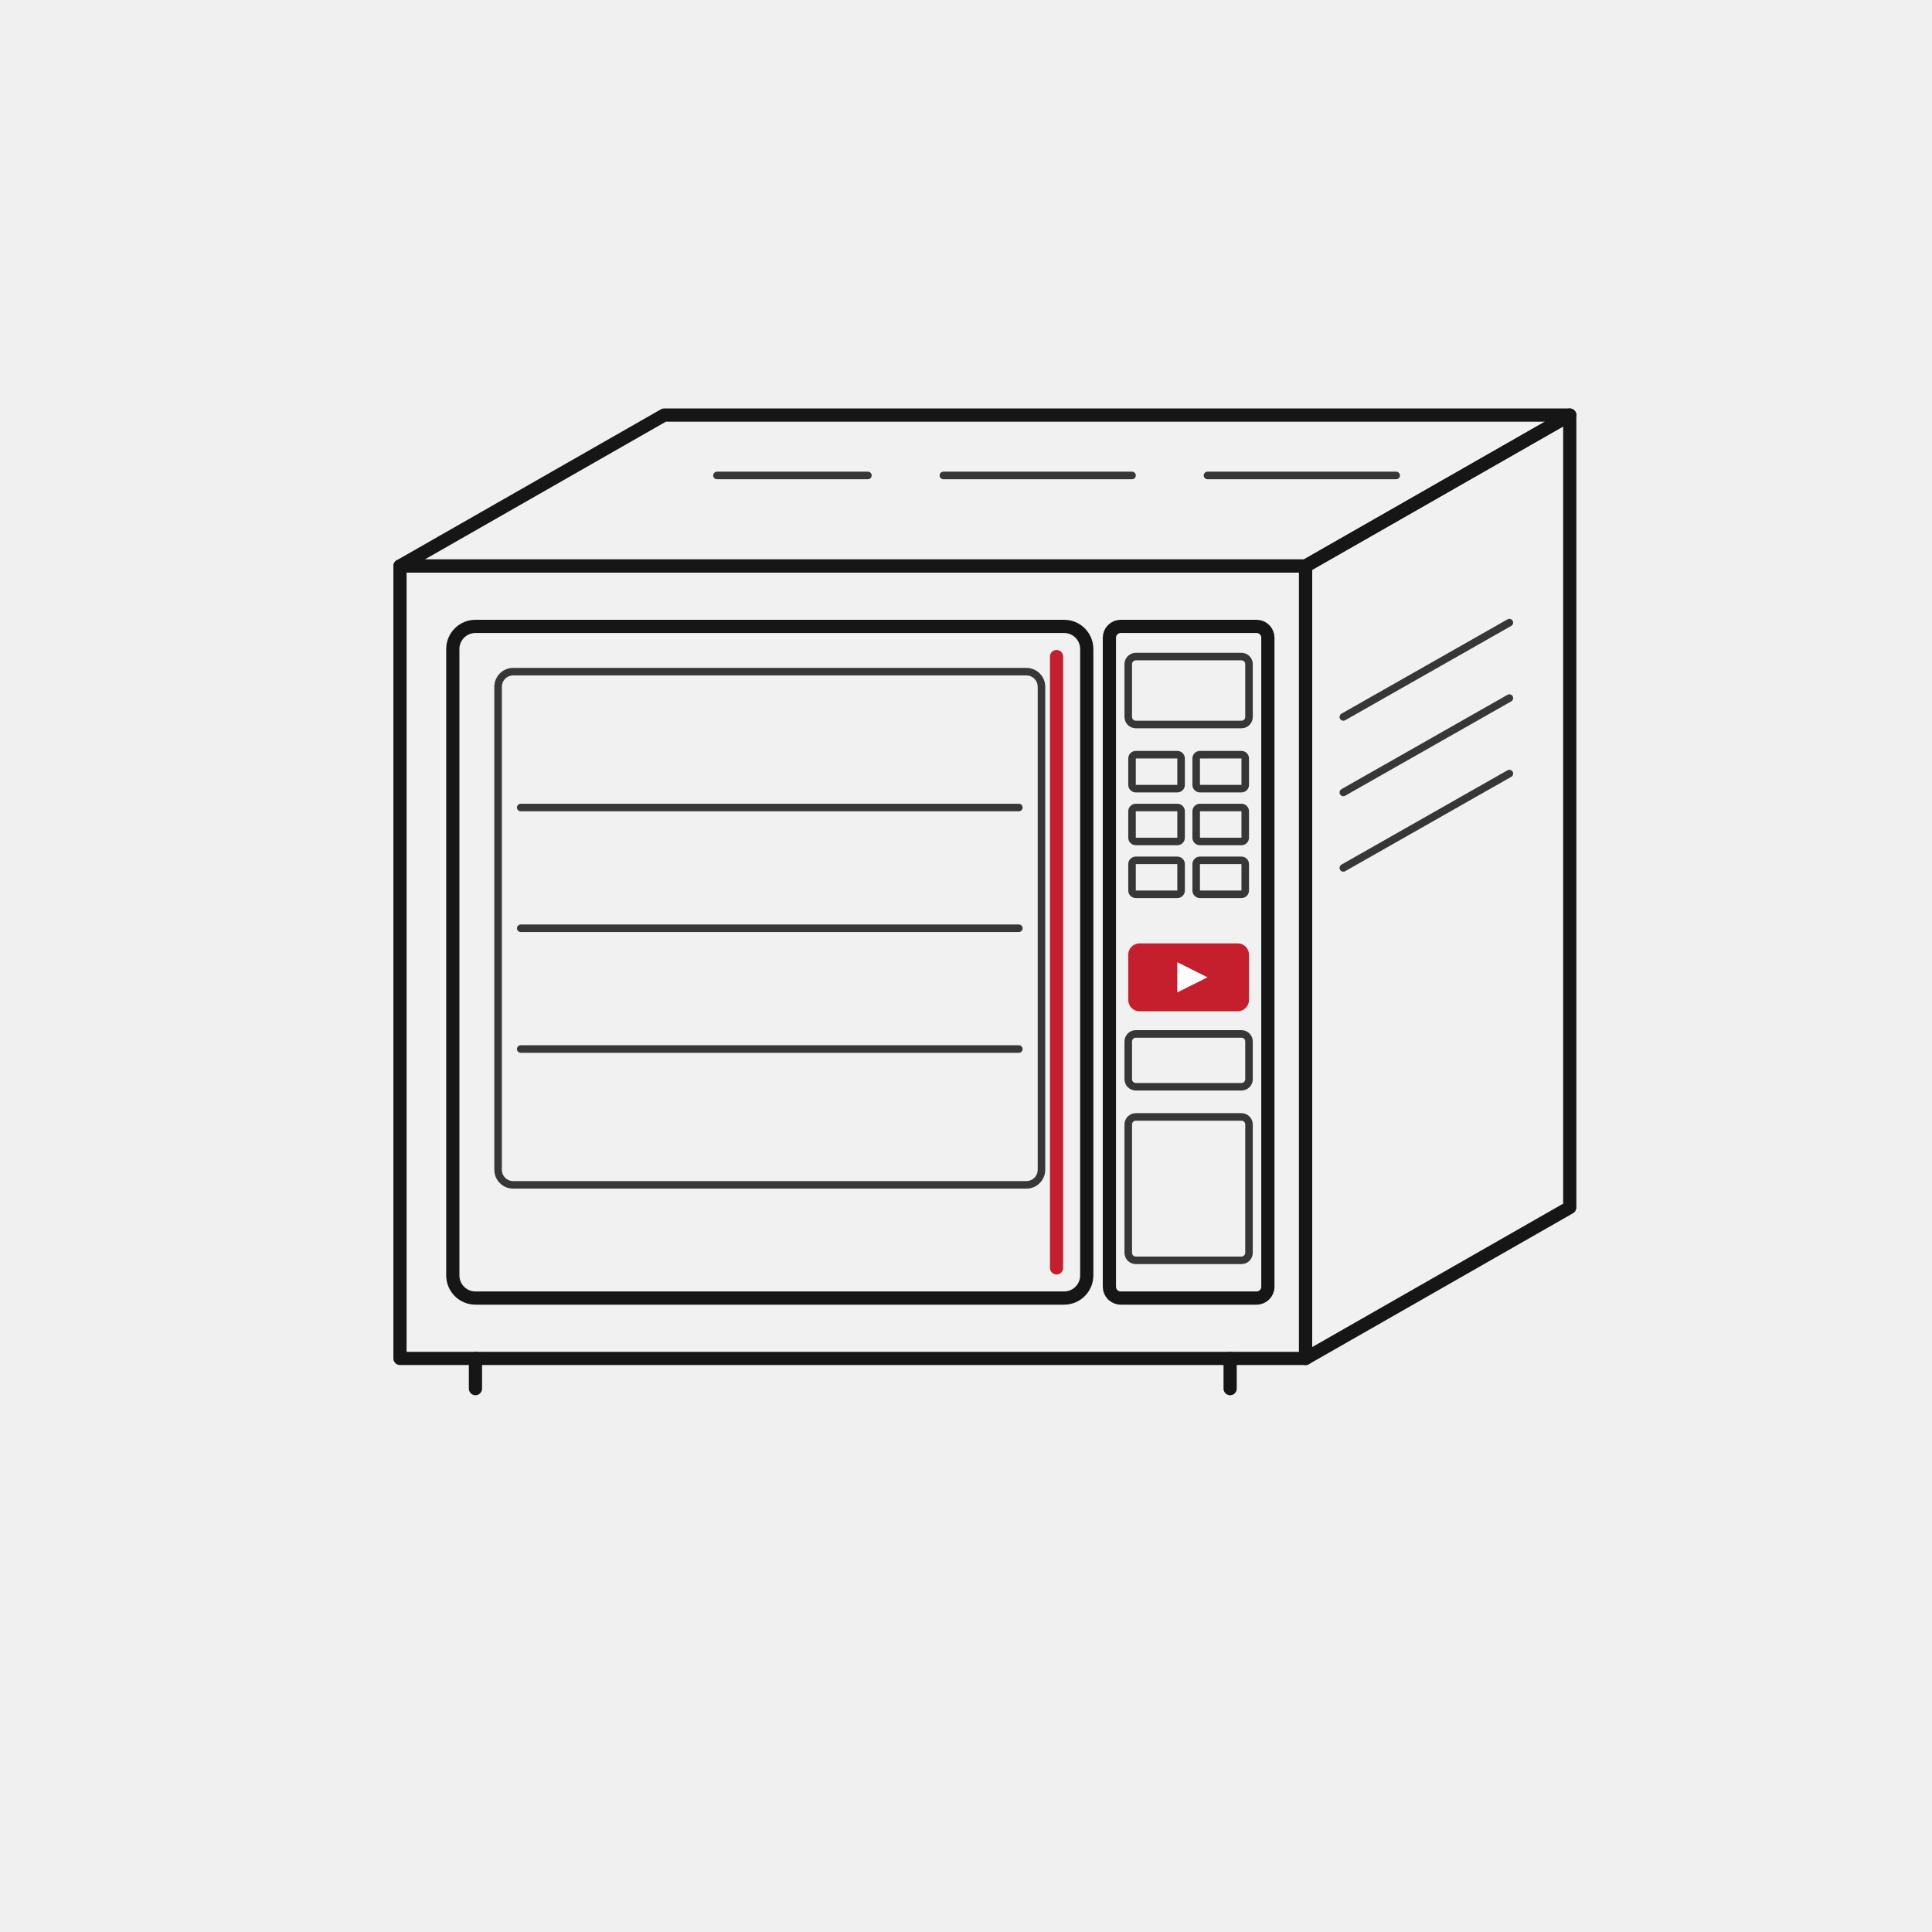
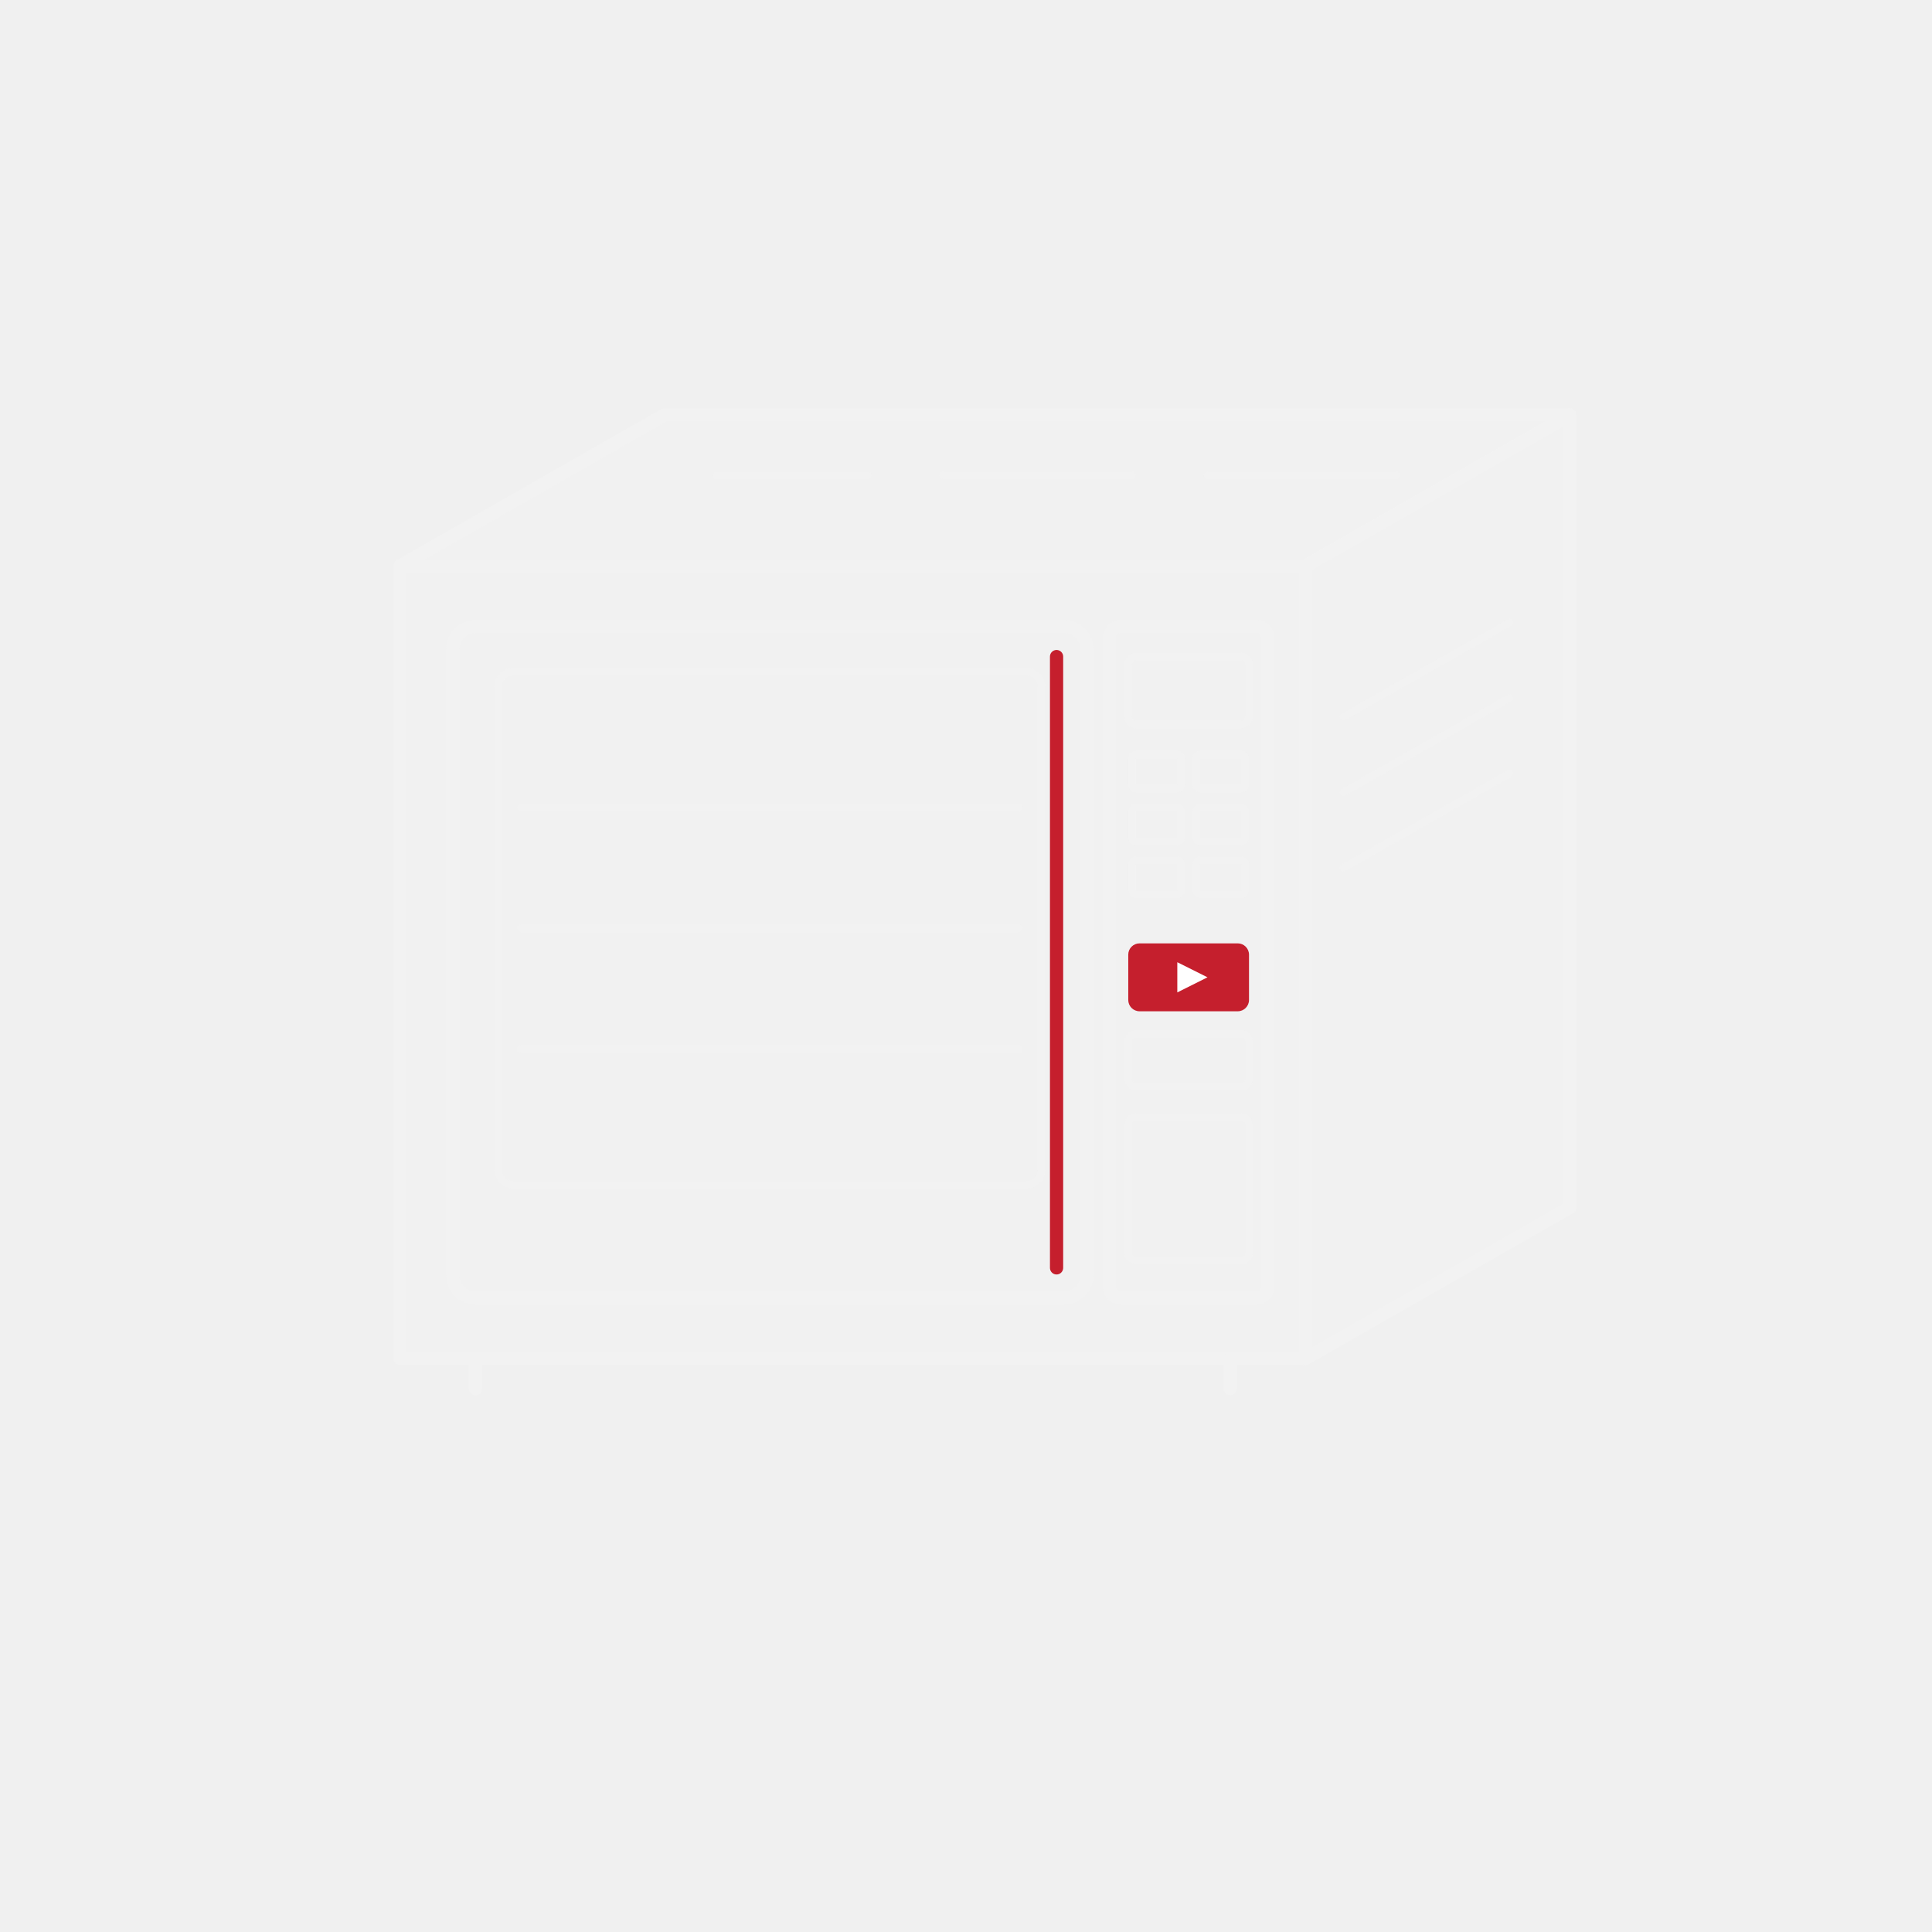
- <svg xmlns="http://www.w3.org/2000/svg" viewBox="0 0 512 512" fill="none" role="img" aria-label="Microwave oven isometric">
-   <style>
- .ln{fill:none;stroke:#161616;stroke-width:3.5;stroke-linejoin:round;stroke-linecap:round}
- .thin{fill:none;stroke:#161616;stroke-width:2;stroke-linejoin:round;stroke-linecap:round;opacity:.85}
- .face{fill:#fff;fill-opacity:.05;stroke:#161616;stroke-width:3.5;stroke-linejoin:round;stroke-linecap:round}
- .red{fill:none;stroke:#c51f2d;stroke-width:3.5;stroke-linejoin:round;stroke-linecap:round}
- .red-thin{fill:none;stroke:#c51f2d;stroke-width:2;stroke-linejoin:round;stroke-linecap:round}
- .red-fill{fill:#c51f2d;stroke:none}
- @media (prefers-color-scheme:dark){
- .ln,.thin{stroke:#F2F2F2}
- .face{stroke:#F2F2F2}
- }
- </style>
-   <path class="face" d="M106 150 L346 150 L346 360 L106 360 Z" />
-   <path class="face" d="M346 150 L416 110 L416 320 L346 360 Z" />
-   <path class="face" d="M106 150 L176 110 L416 110 L346 150 Z" />
-   <rect class="ln" x="120" y="166" width="168" height="178" rx="6" />
-   <rect class="thin" x="132" y="178" width="144" height="136" rx="4" />
-   <path class="thin" d="M138 214 H270 M138 246 H270 M138 278 H270" />
-   <path class="red" d="M280 174 V336" />
-   <rect class="ln" x="294" y="166" width="42" height="178" rx="3" />
-   <rect class="thin" x="299" y="174" width="32" height="18" rx="2" />
-   <rect class="thin" x="300" y="200" width="13" height="9" rx="1" />
-   <rect class="thin" x="317" y="200" width="13" height="9" rx="1" />
-   <rect class="thin" x="300" y="214" width="13" height="9" rx="1" />
-   <rect class="thin" x="317" y="214" width="13" height="9" rx="1" />
-   <rect class="thin" x="300" y="228" width="13" height="9" rx="1" />
-   <rect class="thin" x="317" y="228" width="13" height="9" rx="1" />
-   <rect class="red-fill" x="299" y="250" width="32" height="18" rx="3" />
+ <svg xmlns="http://www.w3.org/2000/svg" viewBox="0 0 512 512" fill="none">
+   <path d="M106 150 L346 150 L346 360 L106 360 Z" fill="#FFFFFF" fill-opacity="0.05" stroke="#F2F2F2" stroke-width="3.5" stroke-linecap="round" stroke-linejoin="round" />
+   <path d="M346 150 L416 110 L416 320 L346 360 Z" fill="#FFFFFF" fill-opacity="0.05" stroke="#F2F2F2" stroke-width="3.5" stroke-linecap="round" stroke-linejoin="round" />
+   <path d="M106 150 L176 110 L416 110 L346 150 Z" fill="#FFFFFF" fill-opacity="0.05" stroke="#F2F2F2" stroke-width="3.5" stroke-linecap="round" stroke-linejoin="round" />
+   <rect x="120" y="166" width="168" height="178" rx="6" fill="none" stroke="#F2F2F2" stroke-width="3.5" stroke-linecap="round" stroke-linejoin="round" />
+   <rect x="132" y="178" width="144" height="136" rx="4" fill="none" stroke="#F2F2F2" stroke-width="2" stroke-linecap="round" stroke-linejoin="round" opacity="0.85" />
+   <path d="M138 214 H270 M138 246 H270 M138 278 H270" fill="none" stroke="#F2F2F2" stroke-width="2" stroke-linecap="round" stroke-linejoin="round" opacity="0.85" />
+   <path d="M280 174 V336" fill="none" stroke="#C51F2D" stroke-width="3.5" stroke-linecap="round" stroke-linejoin="round" />
+   <rect x="294" y="166" width="42" height="178" rx="3" fill="none" stroke="#F2F2F2" stroke-width="3.5" stroke-linecap="round" stroke-linejoin="round" />
+   <rect x="299" y="174" width="32" height="18" rx="2" fill="none" stroke="#F2F2F2" stroke-width="2" stroke-linecap="round" stroke-linejoin="round" opacity="0.85" />
+   <rect x="300" y="200" width="13" height="9" rx="1" fill="none" stroke="#F2F2F2" stroke-width="2" stroke-linecap="round" stroke-linejoin="round" opacity="0.85" />
+   <rect x="317" y="200" width="13" height="9" rx="1" fill="none" stroke="#F2F2F2" stroke-width="2" stroke-linecap="round" stroke-linejoin="round" opacity="0.85" />
+   <rect x="300" y="214" width="13" height="9" rx="1" fill="none" stroke="#F2F2F2" stroke-width="2" stroke-linecap="round" stroke-linejoin="round" opacity="0.85" />
+   <rect x="317" y="214" width="13" height="9" rx="1" fill="none" stroke="#F2F2F2" stroke-width="2" stroke-linecap="round" stroke-linejoin="round" opacity="0.85" />
+   <rect x="300" y="228" width="13" height="9" rx="1" fill="none" stroke="#F2F2F2" stroke-width="2" stroke-linecap="round" stroke-linejoin="round" opacity="0.85" />
+   <rect x="317" y="228" width="13" height="9" rx="1" fill="none" stroke="#F2F2F2" stroke-width="2" stroke-linecap="round" stroke-linejoin="round" opacity="0.85" />
+   <rect x="299" y="250" width="32" height="18" rx="3" fill="#C51F2D" stroke="none" />
  <polygon points="312,255 320,259 312,263" fill="#ffffff" />
-   <rect class="thin" x="299" y="274" width="32" height="14" rx="2" />
-   <rect class="thin" x="299" y="296" width="32" height="38" rx="2" />
-   <path class="thin" d="M190 126 L230 126 M250 126 L300 126 M320 126 L370 126" />
-   <path class="thin" d="M356 190 L400 165 M356 210 L400 185 M356 230 L400 205" />
-   <path class="ln" d="M126 360 V368 M326 360 V368" />
+   <rect x="299" y="274" width="32" height="14" rx="2" fill="none" stroke="#F2F2F2" stroke-width="2" stroke-linecap="round" stroke-linejoin="round" opacity="0.85" />
+   <rect x="299" y="296" width="32" height="38" rx="2" fill="none" stroke="#F2F2F2" stroke-width="2" stroke-linecap="round" stroke-linejoin="round" opacity="0.85" />
+   <path d="M190 126 L230 126 M250 126 L300 126 M320 126 L370 126" fill="none" stroke="#F2F2F2" stroke-width="2" stroke-linecap="round" stroke-linejoin="round" opacity="0.85" />
+   <path d="M356 190 L400 165 M356 210 L400 185 M356 230 L400 205" fill="none" stroke="#F2F2F2" stroke-width="2" stroke-linecap="round" stroke-linejoin="round" opacity="0.85" />
+   <path d="M126 360 V368 M326 360 V368" fill="none" stroke="#F2F2F2" stroke-width="3.5" stroke-linecap="round" stroke-linejoin="round" />
</svg>
